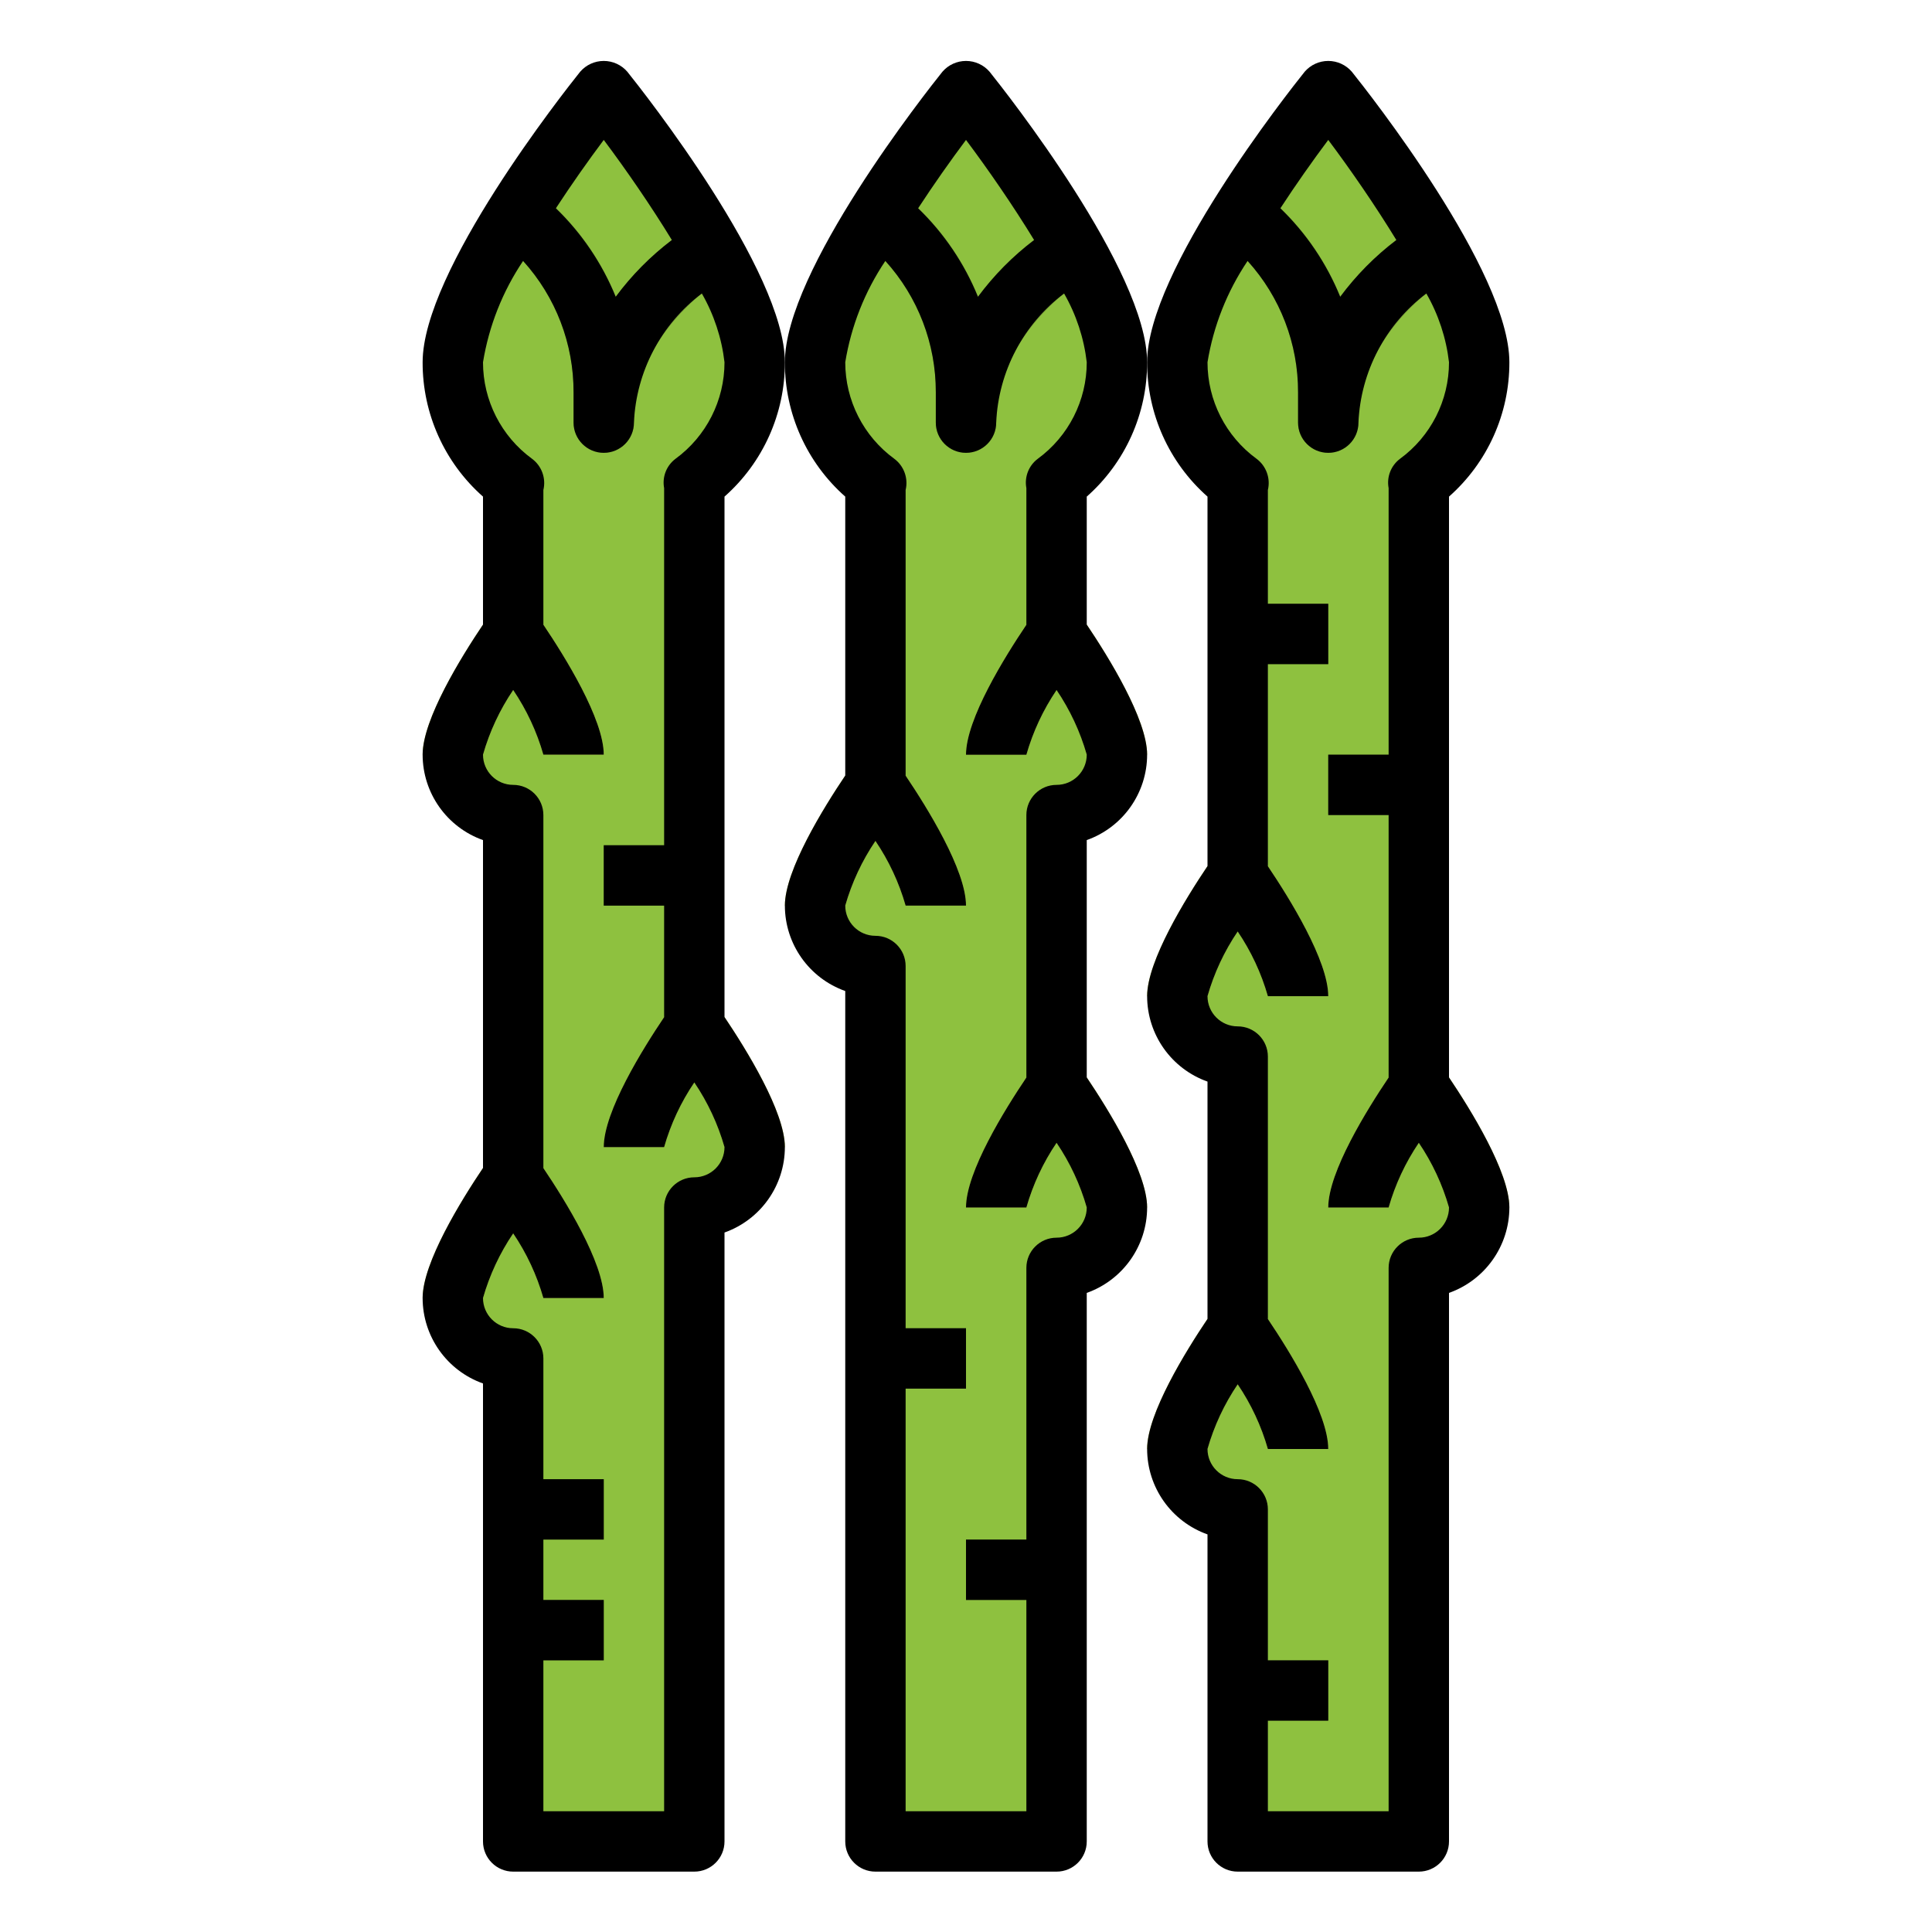
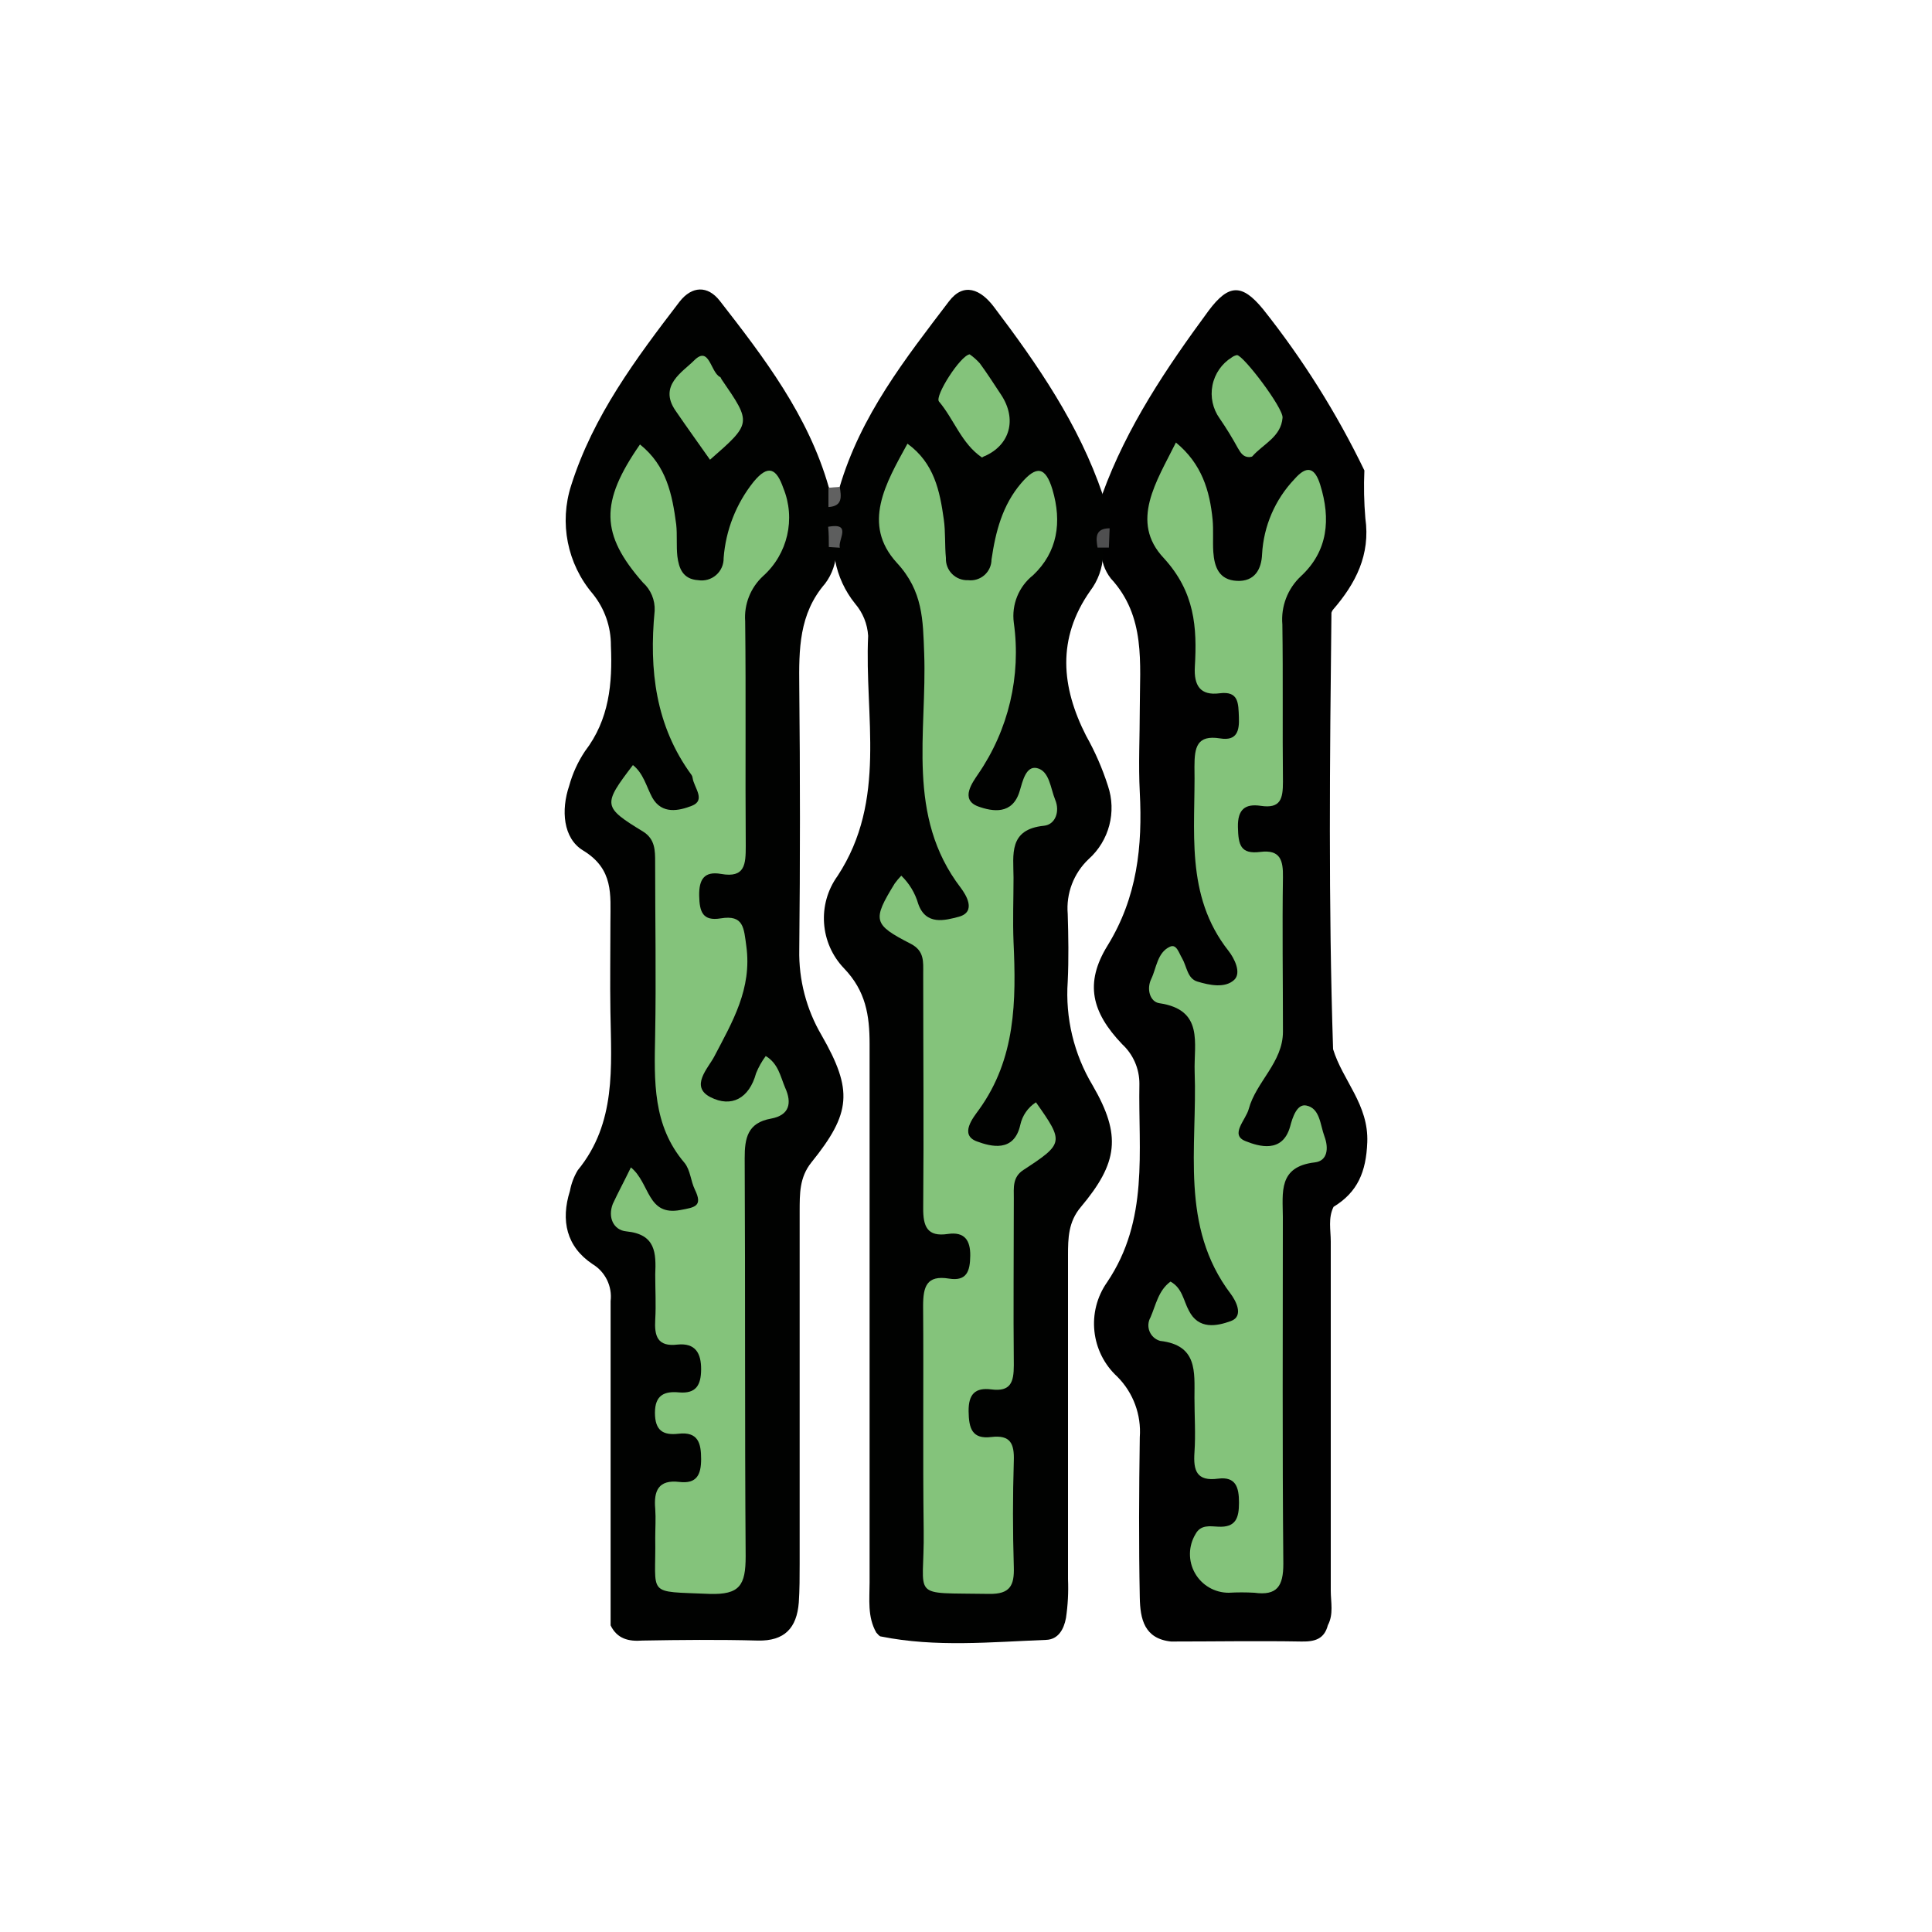
- <svg xmlns="http://www.w3.org/2000/svg" height="512" viewBox="0 0 64 64" width="512">
-   <g id="Filled_outline" data-name="Filled outline">
-     <path d="m37 25c0-1.105-2-4-2-4v-5h-.027a4.98 4.98 0 0 0 2.027-4c0-2.761-5-9-5-9s-5 6.239-5 9a4.98 4.98 0 0 0 2.027 4h-.027v10s-2 2.895-2 4a2 2 0 0 0 2 2v29h6v-19a2 2 0 0 0 2-2c0-1.1-2-4-2-4v-9a2 2 0 0 0 2-2z" fill="#8ec13f" />
-     <path d="m39 33c0-1.105 2-4 2-4v-13h.027a4.98 4.98 0 0 1 -2.027-4c0-2.761 5-9 5-9s5 6.239 5 9a4.98 4.98 0 0 1 -2.027 4h.027v20s2 2.9 2 4a2 2 0 0 1 -2 2v19h-6v-11a2 2 0 0 1 -2-2c0-1.1 2-4 2-4v-9a2 2 0 0 1 -2-2z" fill="#8ec13f" />
-     <path d="m15 25c0-1.105 2-4 2-4v-5h.027a4.98 4.98 0 0 1 -2.027-4c0-2.761 5-9 5-9s5 6.239 5 9a4.98 4.98 0 0 1 -2.027 4h.027v18s2 2.9 2 4a2 2 0 0 1 -2 2v21h-6v-16a2 2 0 0 1 -2-2c0-1.1 2-4 2-4v-12a2 2 0 0 1 -2-2z" fill="#8ec13f" />
-     <path d="m34 40h-2c0-1.278 1.522-3.62 2.177-4.568a1.038 1.038 0 0 1 1.646 0c.655.948 2.177 3.29 2.177 4.568h-2a7.443 7.443 0 0 0 -1-2.146 7.457 7.457 0 0 0 -1 2.146z" fill="#c8d952" />
-     <path d="m28 30h-2c0-1.278 1.522-3.62 2.177-4.568a1.038 1.038 0 0 1 1.646 0c.655.948 2.177 3.29 2.177 4.568h-2a7.443 7.443 0 0 0 -1-2.146 7.457 7.457 0 0 0 -1 2.146z" fill="#c8d952" />
-     <path d="m34 25h-2c0-1.278 1.522-3.62 2.177-4.568a1.038 1.038 0 0 1 1.646 0c.655.948 2.177 3.29 2.177 4.568h-2a7.443 7.443 0 0 0 -1-2.146 7.457 7.457 0 0 0 -1 2.146z" fill="#c8d952" />
-     <path d="m42 48a7.433 7.433 0 0 0 -1-2.147 7.457 7.457 0 0 0 -1 2.147h-2c0-1.278 1.522-3.62 2.177-4.568a1.038 1.038 0 0 1 1.646 0c.655.948 2.177 3.29 2.177 4.568z" fill="#c8d952" />
-     <path d="m48 40a7.433 7.433 0 0 0 -1-2.147 7.457 7.457 0 0 0 -1 2.147h-2c0-1.278 1.522-3.62 2.177-4.568a1.038 1.038 0 0 1 1.646 0c.655.948 2.177 3.29 2.177 4.568z" fill="#c8d952" />
-     <path d="m42 33a7.433 7.433 0 0 0 -1-2.147 7.457 7.457 0 0 0 -1 2.147h-2c0-1.278 1.522-3.62 2.177-4.568a1.038 1.038 0 0 1 1.646 0c.655.948 2.177 3.29 2.177 4.568z" fill="#c8d952" />
-     <path d="m18 43a7.433 7.433 0 0 0 -1-2.147 7.457 7.457 0 0 0 -1 2.147h-2c0-1.278 1.522-3.62 2.177-4.568a1.038 1.038 0 0 1 1.646 0c.655.948 2.177 3.29 2.177 4.568z" fill="#c8d952" />
-     <path d="m24 38a7.433 7.433 0 0 0 -1-2.147 7.457 7.457 0 0 0 -1 2.147h-2c0-1.278 1.522-3.62 2.177-4.568a1.038 1.038 0 0 1 1.646 0c.655.948 2.177 3.29 2.177 4.568z" fill="#c8d952" />
-     <path d="m18 25a7.433 7.433 0 0 0 -1-2.147 7.457 7.457 0 0 0 -1 2.147h-2c0-1.278 1.522-3.62 2.177-4.568a1.038 1.038 0 0 1 1.646 0c.655.948 2.177 3.29 2.177 4.568z" fill="#c8d952" />
-     <g fill="#739635">
-       <path d="m17 49h3v2h-3z" />
-       <path d="m17 53h3v2h-3z" />
-       <path d="m20 28h3v2h-3z" />
-       <path d="m29 44h3v2h-3z" />
-       <path d="m32 51h3v2h-3z" />
-       <path d="m41 55h3v2h-3z" />
-       <path d="m44 25h3v2h-3z" />
-       <path d="m41 20h3v2h-3z" />
-       <path d="m32 15a1 1 0 0 1 -1-1v-1a6.48 6.48 0 0 0 -2.555-5.168l1.11-1.664a8.458 8.458 0 0 1 2.845 3.663 9.681 9.681 0 0 1 3.157-2.726l.894 1.79-.451-.895.45.893c-.034.017-3.45 1.791-3.45 5.107a1 1 0 0 1 -1 1z" />
-       <path d="m20 15a1 1 0 0 1 -1-1v-1a6.48 6.48 0 0 0 -2.555-5.168l1.11-1.664a8.458 8.458 0 0 1 2.845 3.663 9.681 9.681 0 0 1 3.157-2.726l.894 1.79-.451-.895.45.893c-.034.017-3.45 1.791-3.45 5.107a1 1 0 0 1 -1 1z" />
-       <path d="m44 15a1 1 0 0 1 -1-1v-1a6.48 6.48 0 0 0 -2.555-5.168l1.11-1.664a8.458 8.458 0 0 1 2.845 3.663 9.681 9.681 0 0 1 3.157-2.726l.894 1.79-.451-.895.45.893c-.034.017-3.45 1.791-3.45 5.107a1 1 0 0 1 -1 1z" />
-     </g>
-     <path d="m31.22 2.375c-.534.666-5.22 6.6-5.22 9.625a5.92 5.92 0 0 0 2 4.451v9.24c-.717 1.065-2 3.135-2 4.309a3.006 3.006 0 0 0 2 2.829v28.171a1 1 0 0 0 1 1h6a1 1 0 0 0 1-1v-18.171a3.006 3.006 0 0 0 2-2.829c0-1.174-1.283-3.244-2-4.309v-7.862a3.006 3.006 0 0 0 2-2.829c0-1.174-1.283-3.244-2-4.309v-4.24a5.92 5.92 0 0 0 2-4.451c0-3.025-4.686-8.959-5.22-9.625a1.032 1.032 0 0 0 -1.56 0zm.78 2.26c.745.994 1.555 2.17 2.256 3.316a9.308 9.308 0 0 0 -1.86 1.88 8.586 8.586 0 0 0 -1.982-2.931c.523-.8 1.07-1.576 1.586-2.265zm2.375 10.565a.986.986 0 0 0 -.375.97v4.526c-.715 1.061-2 3.128-2 4.306h2a7.5 7.5 0 0 1 1-2.144 7.487 7.487 0 0 1 1 2.142 1 1 0 0 1 -1 1 1 1 0 0 0 -1 1v8.694c-.715 1.061-2 3.128-2 4.306h2a7.485 7.485 0 0 1 1-2.143 7.484 7.484 0 0 1 1 2.143 1 1 0 0 1 -1 1 1 1 0 0 0 -1 1v9h-2v2h2v7h-4v-14h2v-2h-2v-12a1 1 0 0 0 -1-1 1 1 0 0 1 -1-1 7.485 7.485 0 0 1 1-2.143 7.484 7.484 0 0 1 1 2.143h2c0-1.178-1.285-3.245-2-4.306v-9.462a1 1 0 0 0 -.375-1.034 3.96 3.96 0 0 1 -1.625-3.198 8.454 8.454 0 0 1 1.328-3.356 6.448 6.448 0 0 1 1.672 4.356v1a1 1 0 0 0 2 0 5.669 5.669 0 0 1 2.249-4.278 5.95 5.95 0 0 1 .751 2.278 3.96 3.96 0 0 1 -1.625 3.2z" />
-     <path d="m48 16.451a5.92 5.92 0 0 0 2-4.451c0-3.025-4.686-8.959-5.22-9.625a1.032 1.032 0 0 0 -1.56 0c-.534.666-5.22 6.6-5.22 9.625a5.92 5.92 0 0 0 2 4.451v12.24c-.717 1.065-2 3.135-2 4.309a3.006 3.006 0 0 0 2 2.829v7.862c-.717 1.065-2 3.135-2 4.309a3.006 3.006 0 0 0 2 2.829v10.171a1 1 0 0 0 1 1h6a1 1 0 0 0 1-1v-18.171a3.006 3.006 0 0 0 2-2.829c0-1.174-1.283-3.244-2-4.309zm-4-11.816c.745.994 1.555 2.17 2.256 3.316a9.308 9.308 0 0 0 -1.86 1.88 8.586 8.586 0 0 0 -1.982-2.931c.523-.8 1.07-1.576 1.586-2.265zm3 36.365a1 1 0 0 0 -1 1v18h-4v-3h2v-2h-2v-5a1 1 0 0 0 -1-1 1 1 0 0 1 -1-1 7.485 7.485 0 0 1 1-2.143 7.485 7.485 0 0 1 1 2.143h2c0-1.178-1.285-3.245-2-4.306v-8.694a1 1 0 0 0 -1-1 1 1 0 0 1 -1-1 7.473 7.473 0 0 1 1-2.143 7.485 7.485 0 0 1 1 2.143h2c0-1.178-1.285-3.245-2-4.306v-6.694h2v-2h-2v-3.768a1 1 0 0 0 -.375-1.034 3.96 3.96 0 0 1 -1.625-3.198 8.454 8.454 0 0 1 1.328-3.356 6.448 6.448 0 0 1 1.672 4.356v1a1 1 0 0 0 2 0 5.669 5.669 0 0 1 2.249-4.278 5.95 5.95 0 0 1 .751 2.278 3.96 3.96 0 0 1 -1.625 3.2.986.986 0 0 0 -.375.97v8.83h-2v2h2v8.694c-.715 1.061-2 3.128-2 4.306h2a7.485 7.485 0 0 1 1-2.143 7.484 7.484 0 0 1 1 2.143 1 1 0 0 1 -1 1z" />
-     <path d="m19.22 2.375c-.534.666-5.22 6.6-5.22 9.625a5.92 5.92 0 0 0 2 4.451v4.24c-.717 1.065-2 3.135-2 4.309a3.006 3.006 0 0 0 2 2.829v10.862c-.717 1.065-2 3.135-2 4.309a3.006 3.006 0 0 0 2 2.829v15.171a1 1 0 0 0 1 1h6a1 1 0 0 0 1-1v-20.171a3.006 3.006 0 0 0 2-2.829c0-1.174-1.283-3.244-2-4.309v-17.24a5.92 5.92 0 0 0 2-4.451c0-3.025-4.686-8.959-5.22-9.625a1.032 1.032 0 0 0 -1.56 0zm.78 2.26c.745.994 1.555 2.17 2.256 3.316a9.308 9.308 0 0 0 -1.86 1.88 8.586 8.586 0 0 0 -1.982-2.931c.523-.8 1.07-1.576 1.586-2.265zm2.375 10.565a.986.986 0 0 0 -.375.97v11.83h-2v2h2v3.694c-.715 1.061-2 3.128-2 4.306h2a7.485 7.485 0 0 1 1-2.143 7.484 7.484 0 0 1 1 2.143 1 1 0 0 1 -1 1 1 1 0 0 0 -1 1v20h-4v-5h2v-2h-2v-2h2v-2h-2v-4a1 1 0 0 0 -1-1 1 1 0 0 1 -1-1 7.485 7.485 0 0 1 1-2.143 7.485 7.485 0 0 1 1 2.143h2c0-1.178-1.285-3.245-2-4.306v-11.694a1 1 0 0 0 -1-1 1 1 0 0 1 -1-1 7.473 7.473 0 0 1 1-2.143 7.485 7.485 0 0 1 1 2.143h2c0-1.178-1.285-3.245-2-4.306v-4.462a1 1 0 0 0 -.375-1.034 3.96 3.96 0 0 1 -1.625-3.198 8.454 8.454 0 0 1 1.328-3.356 6.448 6.448 0 0 1 1.672 4.356v1a1 1 0 0 0 2 0 5.669 5.669 0 0 1 2.249-4.278 5.95 5.95 0 0 1 .751 2.278 3.96 3.96 0 0 1 -1.625 3.2z" />
-   </g>
+ <svg xmlns="http://www.w3.org/2000/svg" id="Layer_1" data-name="Layer 1" viewBox="0 0 200 200">
+   <defs>
+     <style>.cls-1{fill:#010201;}.cls-2{fill:#010101;}.cls-3{fill:#616161;}.cls-4{fill:#84c37b;}.cls-5{fill:#5d5e5e;}.cls-6{fill:#4f4f50;}</style>
+   </defs>
+   <path class="cls-1" d="M63.21,168.26c0-11.19,0-22.38,0-33.57a3.93,3.93,0,0,0-1.87-3.83c-2.7-1.8-3.31-4.51-2.34-7.58a6.39,6.39,0,0,1,.81-2.14c4-4.88,3.47-10.68,3.38-16.4-.05-3.11,0-6.21,0-9.31,0-2.81.36-5.45-2.83-7.39-2.08-1.26-2.29-4.19-1.44-6.69a12.35,12.35,0,0,1,1.64-3.59c2.51-3.28,2.85-7,2.68-10.92a8.44,8.44,0,0,0-1.88-5.37,11.74,11.74,0,0,1-2.23-11.23c2.27-7.18,6.69-13.1,11.21-19,1.28-1.65,2.92-1.71,4.18-.09,4.61,5.92,9.16,11.88,11.27,19.27a3.66,3.66,0,0,1,.78,2c.07.75,0,1.5.06,2.25s0,1.55-.06,2.33a5.75,5.75,0,0,1-1.16,3.42c-2.71,3.13-2.71,6.82-2.67,10.64q.14,13.64,0,27.26a16.79,16.79,0,0,0,2.31,8.85c3.27,5.71,3.06,8.06-1.06,13.17-1.25,1.56-1.2,3.28-1.21,5q0,18.28,0,36.56c0,1.33,0,2.66-.09,4-.21,2.62-1.46,4-4.26,3.93-4-.11-8-.07-11.92,0C65.06,169.94,63.89,169.65,63.21,168.26Z" />
+   <path class="cls-2" d="M138,108.61c1,3.26,3.69,5.73,3.54,9.64-.12,3.07-1,5.16-3.49,6.68-.58,1.16-.29,2.4-.29,3.59,0,12,0,24.1,0,36.14,0,1.19.31,2.44-.3,3.58h0c-.37,1.43-1.34,1.71-2.71,1.69-4.51-.08-9,0-13.52,0-2.78-.29-3.2-2.34-3.24-4.56-.11-5.53-.08-11.06,0-16.58a8.05,8.05,0,0,0-2.32-6.27,7.46,7.46,0,0,1-1.06-9.79c4.35-6.45,3.21-13.53,3.34-20.53a5.55,5.55,0,0,0-1.78-4.1c-3.16-3.31-3.92-6.32-1.52-10.21,3.08-5,3.63-10.28,3.34-15.88-.15-2.87,0-5.75,0-8.62,0-4.73.64-9.57-3-13.51A4.67,4.67,0,0,1,114,57c-.06-.73-.06-1.46-.05-2.19a16.4,16.4,0,0,1,.16-3.64c2.54-7,6.65-13.09,11-19,2.09-2.8,3.47-2.82,5.66-.14a89,89,0,0,1,10.47,16.67,38.69,38.69,0,0,0,.1,4.94c.54,3.8-1,6.77-3.37,9.5a1.11,1.11,0,0,0-.14.29C137.66,78.5,137.51,93.55,138,108.61Z" />
+   <path class="cls-1" d="M114.15,51.19c1.2.93.58,2.24.72,3.4-.86.81-.58,1.9-.68,2.9a6.59,6.59,0,0,1-1.34,3.69c-3.45,4.92-3,9.92-.41,15a27.81,27.81,0,0,1,2.25,5.16,7.12,7.12,0,0,1-2,7.6,7,7,0,0,0-2.16,5.67c.07,2.32.11,4.65,0,7a18.42,18.42,0,0,0,2.58,10.75c3,5.18,2.63,8-1.23,12.6-1.29,1.53-1.32,3.22-1.32,5q0,16.77,0,33.53a21.15,21.15,0,0,1-.21,4c-.22,1.19-.81,2.23-2.06,2.27-5.69.22-11.41.79-17.08-.35-.19,0-.34-.26-.5-.41-.93-1.64-.69-3.44-.69-5.2q0-27.85,0-55.71c0-3-.4-5.5-2.64-7.84a7.49,7.49,0,0,1-.67-9.58c5.15-7.86,2.77-16.5,3.16-24.85a5.63,5.63,0,0,0-1.35-3.33A10.1,10.1,0,0,1,86.45,58c-.24-1.14.42-2.47-.72-3.43l0-2c.67-.54.72-1.43,1.17-2.09C89.09,43,93.72,37.13,98.24,31.19c1.52-2,3.27-1.23,4.62.54C107.42,37.75,111.68,43.94,114.15,51.19Z" />
+   <path class="cls-3" d="M86.93,50.4c.16,1,.32,2-1.17,2.09,0-.67,0-1.35,0-2Z" />
+   <path class="cls-4" d="M65.31,120.85c2,1.63,1.66,5.06,5.13,4.41,1.5-.28,2.34-.38,1.49-2.12-.43-.89-.46-2-1.06-2.75-3.33-3.89-3.14-8.5-3.05-13.18.11-6,0-12,0-17.94,0-1.23,0-2.4-1.24-3.18-4.19-2.56-4.2-2.77-1.06-6.89,1.1.87,1.39,2.23,2,3.36,1,1.79,2.79,1.36,4.09.86,1.5-.58.23-1.89.09-2.88a.68.68,0,0,0-.11-.31c-3.73-5.09-4.41-10.88-3.82-17a3.7,3.7,0,0,0-1.22-2.93c-4.39-5-4.46-8.3-.3-14.29C69,48.21,69.59,51.19,70,54.28c.12,1.09,0,2.22.12,3.31.16,1.25.57,2.37,2.16,2.47a2.27,2.27,0,0,0,2.63-2.3A14.38,14.38,0,0,1,78,49.89c1.54-1.88,2.39-1.37,3.09.64A8.11,8.11,0,0,1,79,59.63a5.8,5.8,0,0,0-1.86,4.69c.09,7.75,0,15.5.06,23.25,0,1.88-.06,3.34-2.55,2.9-1.76-.31-2.3.57-2.27,2.26s.38,2.64,2.22,2.34c2.4-.4,2.4,1,2.66,2.88.6,4.41-1.44,7.83-3.33,11.44-.64,1.21-2.53,3.09-.38,4.19s4,.15,4.72-2.48a8,8,0,0,1,1-1.78c1.3.78,1.52,2.12,2,3.26.74,1.62.45,2.87-1.46,3.22-2.41.43-2.73,2-2.72,4.11.07,13.73,0,27.46.1,41.19,0,3-.6,4-3.75,3.9-6.66-.29-5.51.3-5.61-5.8,0-1,.07-2,0-3-.17-1.88.33-3.05,2.5-2.79,1.79.21,2.25-.74,2.25-2.37s-.3-2.86-2.35-2.62c-1.58.18-2.43-.32-2.43-2.17s1-2.25,2.49-2.11c1.74.15,2.28-.72,2.29-2.38S72,139,70.13,139.19c-2.08.25-2.4-.89-2.3-2.59.09-1.54,0-3.1,0-4.65.09-2.24.07-4.18-3-4.48-1.32-.13-1.94-1.45-1.39-2.85C64,123.41,64.63,122.26,65.31,120.85Z" />
+   <path class="cls-4" d="M73.5,47.59c-1.19-1.69-2.4-3.37-3.57-5.08-1.79-2.6.74-4,1.95-5.22,1.55-1.53,1.66,1.2,2.64,1.73.09,0,.12.18.19.27C77.82,43.81,77.82,43.81,73.5,47.59Z" />
+   <path class="cls-5" d="M86.94,56.7l-1.14-.07c0-.7,0-1.4-.07-2.1C88.25,54.07,86.71,55.89,86.94,56.7Z" />
+   <path class="cls-4" d="M121.73,45.81c2.68,2.2,3.51,5,3.8,8,.1,1.1,0,2.22.07,3.32.11,1.54.57,2.9,2.43,3s2.56-1.21,2.62-2.77A12.24,12.24,0,0,1,134,49.6c1.3-1.49,2.12-1.19,2.67.59,1.1,3.54.81,6.85-2,9.46a6.12,6.12,0,0,0-1.92,5c.08,5.43,0,10.85.06,16.28,0,1.75-.23,2.8-2.3,2.49-1.61-.24-2.4.36-2.36,2.2s.26,2.83,2.32,2.57,2.37.86,2.34,2.61c-.08,5.32,0,10.63,0,16,0,3.18-2.78,5.18-3.54,8-.3,1.14-2,2.68-.33,3.33,1.35.54,3.82,1.3,4.61-1.5.26-1,.72-2.37,1.66-2.19,1.44.27,1.45,2,1.9,3.21s.32,2.53-1,2.68c-3.81.44-3.32,3.12-3.31,5.66,0,12-.06,23.93.05,35.89,0,2.32-.64,3.32-3,3a23.42,23.42,0,0,0-2.65,0,4,4,0,0,1-3.44-6.07c.53-1,1.5-.81,2.33-.77,1.86.11,2.17-.92,2.17-2.49s-.32-2.72-2.16-2.48c-2.23.3-2.58-.84-2.45-2.72s0-3.76,0-5.65c0-2.69.33-5.45-3.55-5.89a1.67,1.67,0,0,1-1-2.44c.56-1.29.81-2.78,2.07-3.7,1.23.67,1.35,2,1.9,3,1,2,2.9,1.61,4.34,1.09s.45-2.21,0-2.81c-5.31-7-3.45-15.19-3.74-23-.1-2.92,1-6.42-3.66-7.1-.94-.14-1.36-1.43-.83-2.52s.62-2.74,1.94-3.33c.68-.31.92.66,1.25,1.2.49.84.54,2.1,1.58,2.41,1.26.38,2.86.71,3.81-.17.79-.74,0-2.26-.58-3-4.56-5.77-3.41-12.52-3.53-19.07,0-2,.24-3.32,2.66-2.93,1.74.28,2-.78,1.94-2.2s0-2.73-2-2.47-2.67-.8-2.56-2.75c.24-4.09,0-7.73-3.21-11.24C116.91,54,119.74,49.82,121.73,45.81Z" />
+   <path class="cls-4" d="M129.33,47.32c-.64,0-.9-.45-1.19-.94a35.31,35.31,0,0,0-1.88-3.06A4.41,4.41,0,0,1,127.51,37a1.3,1.3,0,0,1,.54-.24c.65,0,4.8,5.47,4.72,6.48-.16,2-2,2.71-3.13,4C129.58,47.3,129.44,47.29,129.33,47.32Z" />
+   <path class="cls-6" d="M114.79,56.69l-1.17,0c-.18-1-.27-2,1.25-2C114.84,55.29,114.82,56,114.79,56.69Z" />
+   <path class="cls-4" d="M93.3,90.65a6.57,6.57,0,0,1,1.75,2.9c.79,2.29,2.79,1.72,4.18,1.36,1.92-.51.73-2.33.23-3-5.7-7.44-3.48-16.08-3.79-24.3-.13-3.41-.11-6.41-2.83-9.35-3.66-4-1.14-8.25,1.1-12.33,2.76,2,3.35,4.88,3.76,7.83.19,1.31.09,2.65.22,4a2.2,2.2,0,0,0,2.3,2.3,2.16,2.16,0,0,0,2.42-2.13c.42-2.88,1.12-5.63,3.08-7.92,1.55-1.81,2.5-1.75,3.23.67,1,3.39.52,6.47-2,8.86a5.38,5.38,0,0,0-2,4.93,22.2,22.2,0,0,1-3.7,15.67c-.54.81-1.92,2.62,0,3.34,1.5.54,3.57.9,4.31-1.6.3-1,.64-2.61,1.77-2.37,1.32.29,1.41,2.09,1.91,3.3s0,2.55-1.16,2.67c-3.7.37-3.17,3-3.16,5.37,0,2.21-.09,4.43,0,6.64.28,6.12.24,12.1-3.59,17.4-.56.77-2.06,2.59-.2,3.27,1.44.53,3.84,1.18,4.49-1.71a3.71,3.71,0,0,1,1.62-2.34c2.91,4.12,2.9,4.26-1.29,7-1.15.74-1,1.84-1,2.93,0,5.76-.06,11.53,0,17.29,0,1.76-.33,2.76-2.33,2.5-1.66-.21-2.37.48-2.35,2.26s.36,2.91,2.34,2.67,2.4.67,2.34,2.46q-.17,5.49,0,11c.06,1.91-.39,2.81-2.54,2.78-8.44-.15-6.69.65-6.79-6.55-.1-7.75,0-15.51-.06-23.26,0-2,.36-3.21,2.68-2.83,1.86.3,2.18-.8,2.2-2.37s-.57-2.51-2.32-2.25c-2.14.32-2.57-.78-2.55-2.7.07-8.09,0-16.17,0-24.26,0-1.21.14-2.34-1.29-3.08-3.9-2-4-2.43-1.66-6.24A7.46,7.46,0,0,1,93.3,90.65Z" />
+   <path class="cls-4" d="M100.38,36.68a6.1,6.1,0,0,1,1.05.93c.78,1.06,1.49,2.18,2.22,3.28,1.64,2.51.91,5.17-1.72,6.33-.1,0-.24.16-.29.13-2.11-1.44-2.87-3.93-4.44-5.79C96.74,41,99.41,36.81,100.38,36.68Z" />
</svg>
